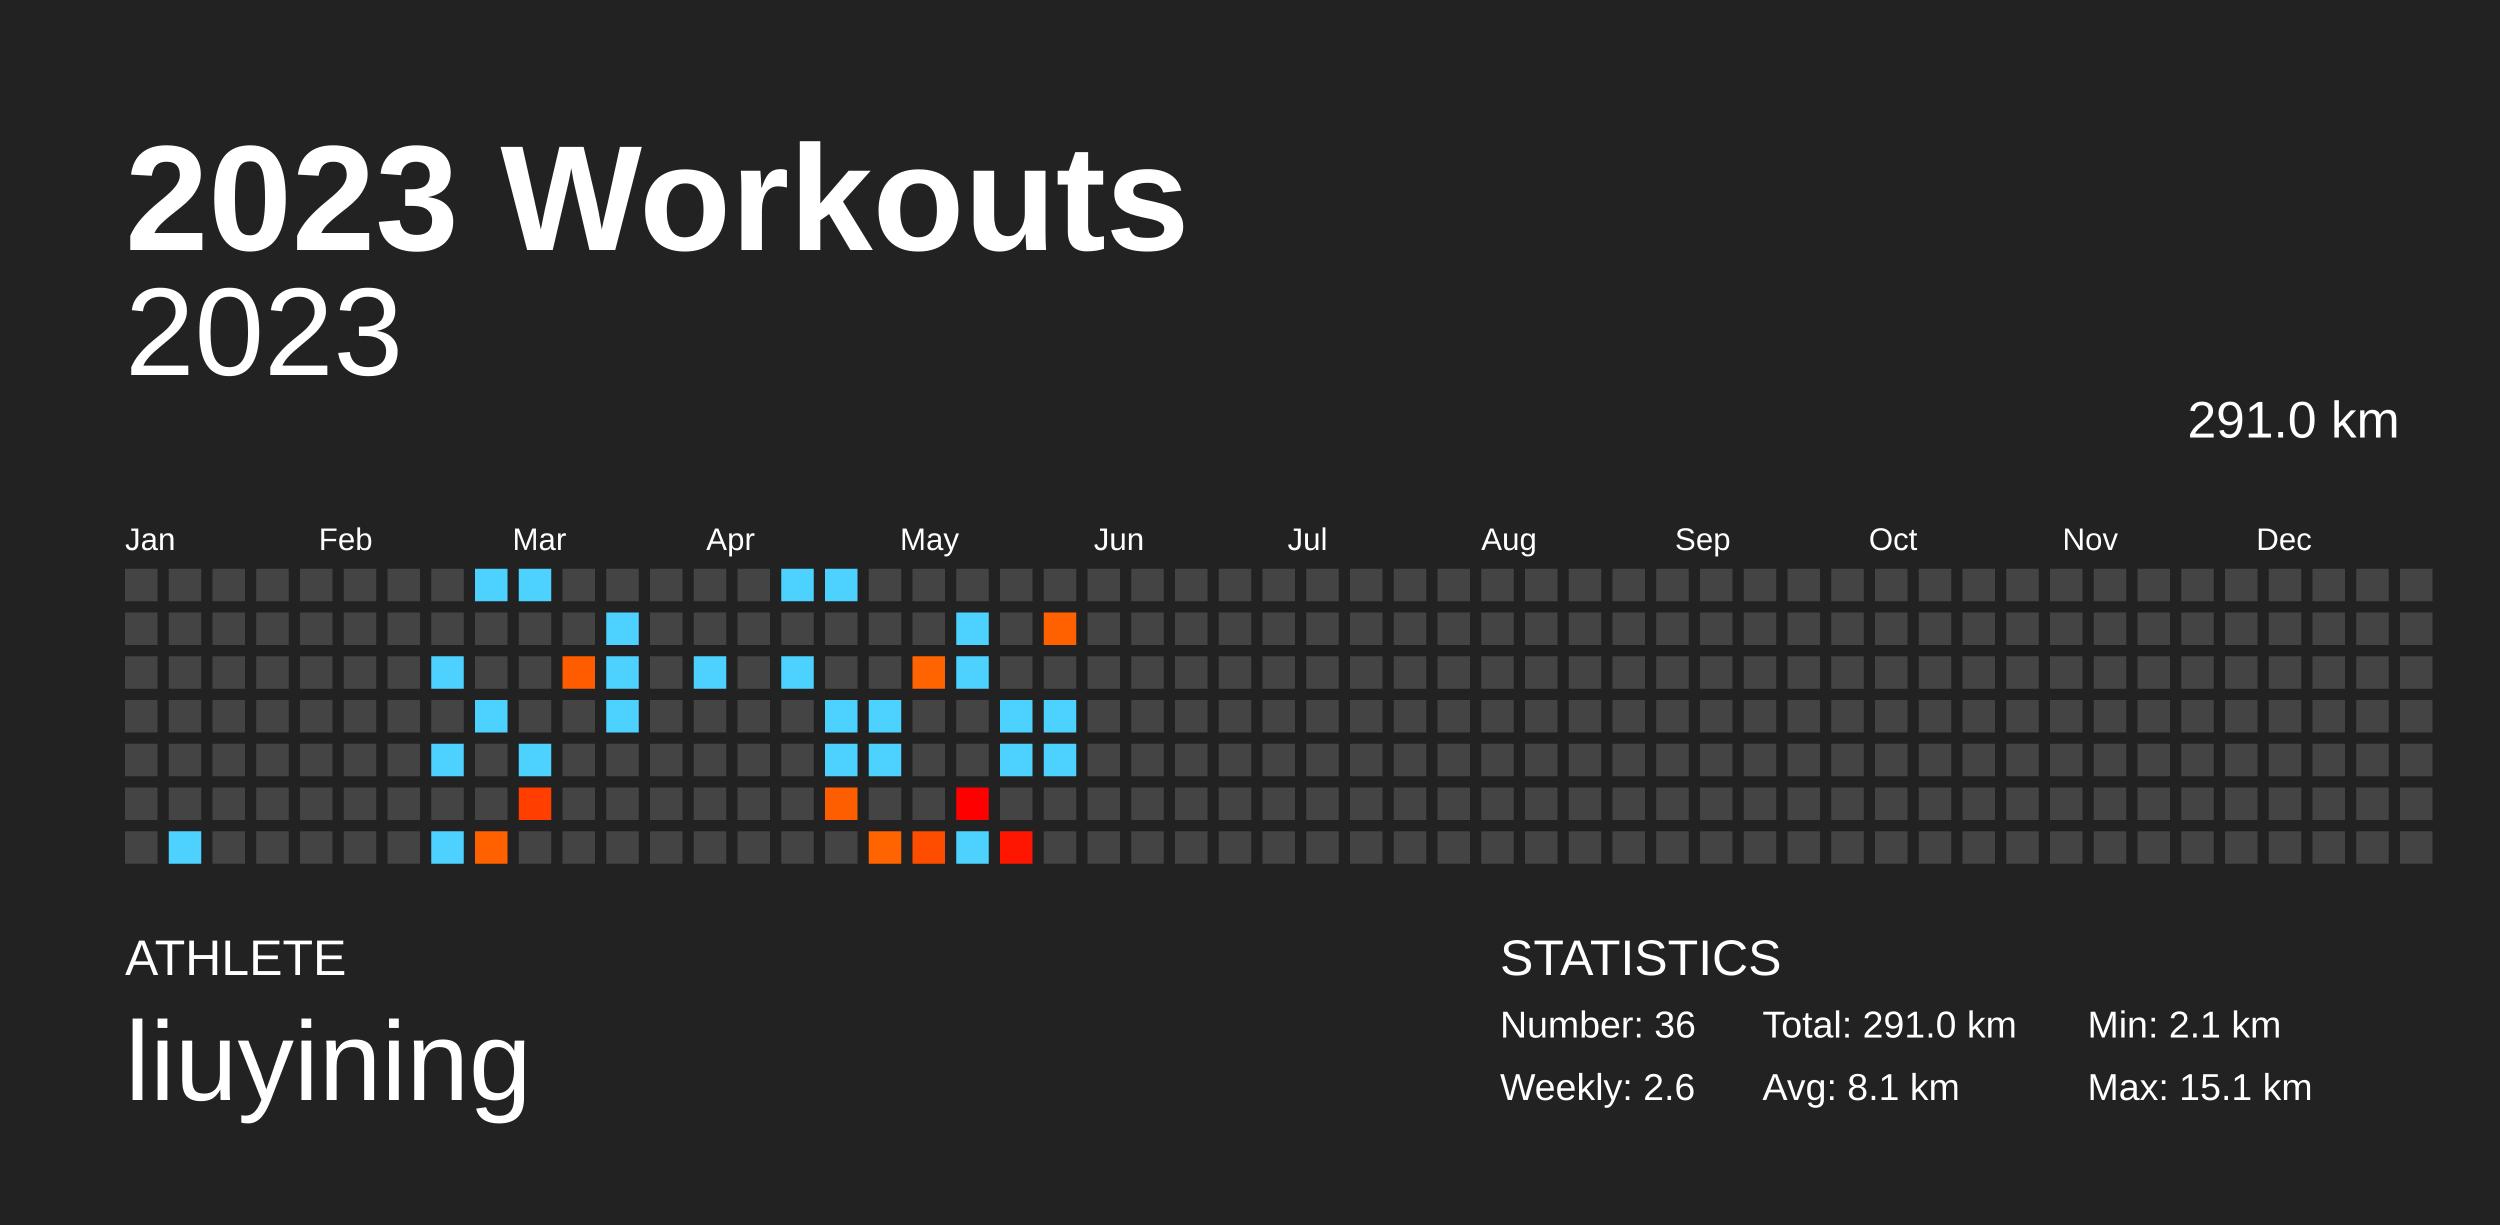
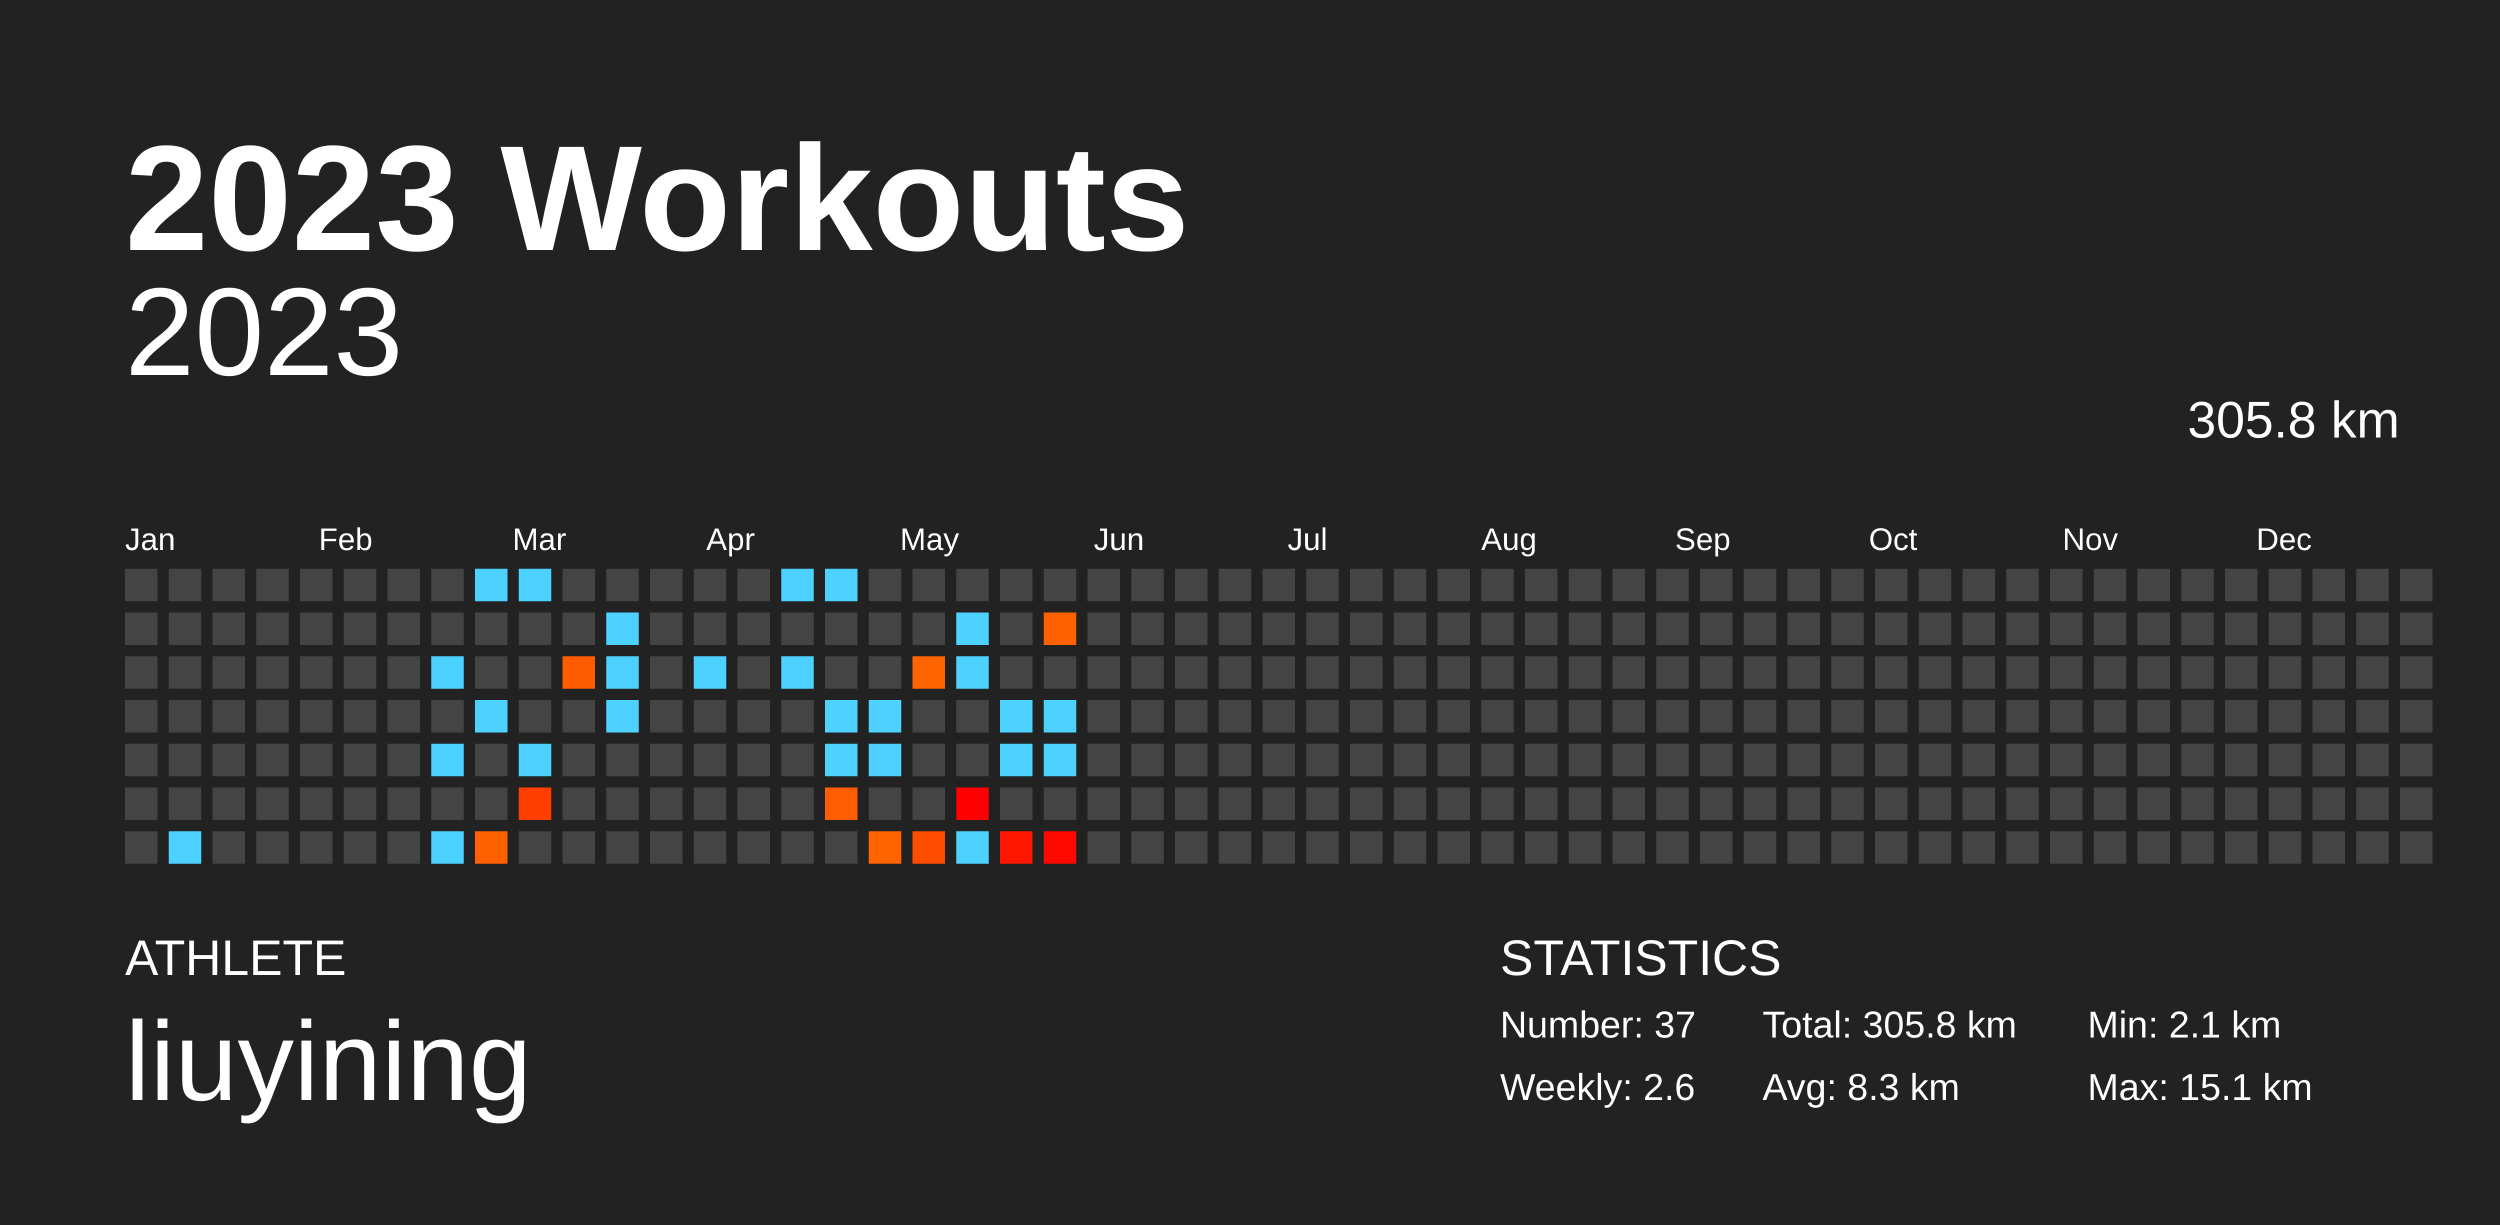
<svg xmlns="http://www.w3.org/2000/svg" baseProfile="full" height="98mm" version="1.1" viewBox="0,0,200,98" width="200mm">
  <defs />
  <rect fill="#222222" height="98" width="200" x="0" y="0" />
  <text fill="#FFFFFF" style="font-size:12px; font-family:Arial; font-weight:bold;" x="10" y="20">2023 Workouts</text>
  <text fill="#FFFFFF" style="font-size:4px; font-family:Arial" x="10" y="78">ATHLETE</text>
  <text fill="#FFFFFF" style="font-size:9px; font-family:Arial" x="10" y="88">liuyining</text>
  <text fill="#FFFFFF" style="font-size:4px; font-family:Arial" x="120" y="78">STATISTICS</text>
-   <text fill="#FFFFFF" style="font-size:3px; font-family:Arial" x="120" y="83">Number: 36</text>
+   <text fill="#FFFFFF" style="font-size:3px; font-family:Arial" x="120" y="83">Number: 37</text>
  <text fill="#FFFFFF" style="font-size:3px; font-family:Arial" x="120" y="88">Weekly: 2.6</text>
-   <text fill="#FFFFFF" style="font-size:3px; font-family:Arial" x="141" y="83">Total: 291.0 km</text>
-   <text fill="#FFFFFF" style="font-size:3px; font-family:Arial" x="141" y="88">Avg: 8.1 km</text>
+   <text fill="#FFFFFF" style="font-size:3px; font-family:Arial" x="141" y="83">Total: 305.8 km</text>
+   <text fill="#FFFFFF" style="font-size:3px; font-family:Arial" x="141" y="88">Avg: 8.3 km</text>
  <text fill="#FFFFFF" style="font-size:3px; font-family:Arial" x="167" y="83">Min: 2.1 km</text>
  <text fill="#FFFFFF" style="font-size:3px; font-family:Arial" x="167" y="88">Max: 15.1 km</text>
  <text alignment-baseline="hanging" fill="#FFFFFF" style="font-size:10.0px; font-family:Arial;" x="10" y="30">2023</text>
-   <text alignment-baseline="hanging" fill="#FFFFFF" style="font-size:4.125px; font-family:Arial;" x="175" y="35">291.0 km</text>
+   <text alignment-baseline="hanging" fill="#FFFFFF" style="font-size:4.125px; font-family:Arial;" x="175" y="35">305.8 km</text>
  <text fill="#FFFFFF" style="font-size:2.5px; font-family:Arial" x="10.0" y="44">Jan</text>
  <text fill="#FFFFFF" style="font-size:2.5px; font-family:Arial" x="25.5" y="44">Feb</text>
  <text fill="#FFFFFF" style="font-size:2.5px; font-family:Arial" x="41.0" y="44">Mar</text>
  <text fill="#FFFFFF" style="font-size:2.5px; font-family:Arial" x="56.5" y="44">Apr</text>
  <text fill="#FFFFFF" style="font-size:2.5px; font-family:Arial" x="72.0" y="44">May</text>
  <text fill="#FFFFFF" style="font-size:2.5px; font-family:Arial" x="87.5" y="44">Jun</text>
  <text fill="#FFFFFF" style="font-size:2.5px; font-family:Arial" x="103.0" y="44">Jul</text>
  <text fill="#FFFFFF" style="font-size:2.5px; font-family:Arial" x="118.5" y="44">Aug</text>
  <text fill="#FFFFFF" style="font-size:2.5px; font-family:Arial" x="134.0" y="44">Sep</text>
  <text fill="#FFFFFF" style="font-size:2.5px; font-family:Arial" x="149.5" y="44">Oct</text>
  <text fill="#FFFFFF" style="font-size:2.5px; font-family:Arial" x="165.0" y="44">Nov</text>
  <text fill="#FFFFFF" style="font-size:2.5px; font-family:Arial" x="180.5" y="44">Dec</text>
  <rect fill="#444444" height="2.6" width="2.6" x="10.0" y="45.5" />
  <rect fill="#444444" height="2.6" width="2.6" x="10.0" y="49.0" />
  <rect fill="#444444" height="2.6" width="2.6" x="10.0" y="52.5" />
  <rect fill="#444444" height="2.6" width="2.6" x="10.0" y="56.0" />
  <rect fill="#444444" height="2.6" width="2.6" x="10.0" y="59.5" />
  <rect fill="#444444" height="2.6" width="2.6" x="10.0" y="63.0" />
  <rect fill="#444444" height="2.6" width="2.6" x="10.0" y="66.5" />
  <rect fill="#444444" height="2.6" width="2.6" x="13.5" y="45.5" />
  <rect fill="#444444" height="2.6" width="2.6" x="13.5" y="49.0" />
  <rect fill="#444444" height="2.6" width="2.6" x="13.5" y="52.5" />
  <rect fill="#444444" height="2.6" width="2.6" x="13.5" y="56.0" />
  <rect fill="#444444" height="2.6" width="2.6" x="13.5" y="59.5" />
  <rect fill="#444444" height="2.6" width="2.6" x="13.5" y="63.0" />
  <rect fill="#4dd2ff" height="2.6" width="2.6" x="13.5" y="66.5" />
  <rect fill="#444444" height="2.6" width="2.6" x="17.0" y="45.5" />
  <rect fill="#444444" height="2.6" width="2.6" x="17.0" y="49.0" />
  <rect fill="#444444" height="2.6" width="2.6" x="17.0" y="52.5" />
  <rect fill="#444444" height="2.6" width="2.6" x="17.0" y="56.0" />
  <rect fill="#444444" height="2.6" width="2.6" x="17.0" y="59.5" />
  <rect fill="#444444" height="2.6" width="2.6" x="17.0" y="63.0" />
  <rect fill="#444444" height="2.6" width="2.6" x="17.0" y="66.5" />
  <rect fill="#444444" height="2.6" width="2.6" x="20.5" y="45.5" />
  <rect fill="#444444" height="2.6" width="2.6" x="20.5" y="49.0" />
  <rect fill="#444444" height="2.6" width="2.6" x="20.5" y="52.5" />
  <rect fill="#444444" height="2.6" width="2.6" x="20.5" y="56.0" />
  <rect fill="#444444" height="2.6" width="2.6" x="20.5" y="59.5" />
  <rect fill="#444444" height="2.6" width="2.6" x="20.5" y="63.0" />
  <rect fill="#444444" height="2.6" width="2.6" x="20.5" y="66.5" />
  <rect fill="#444444" height="2.6" width="2.6" x="24.0" y="45.5" />
  <rect fill="#444444" height="2.6" width="2.6" x="24.0" y="49.0" />
  <rect fill="#444444" height="2.6" width="2.6" x="24.0" y="52.5" />
  <rect fill="#444444" height="2.6" width="2.6" x="24.0" y="56.0" />
  <rect fill="#444444" height="2.6" width="2.6" x="24.0" y="59.5" />
  <rect fill="#444444" height="2.6" width="2.6" x="24.0" y="63.0" />
  <rect fill="#444444" height="2.6" width="2.6" x="24.0" y="66.5" />
  <rect fill="#444444" height="2.6" width="2.6" x="27.5" y="45.5" />
  <rect fill="#444444" height="2.6" width="2.6" x="27.5" y="49.0" />
  <rect fill="#444444" height="2.6" width="2.6" x="27.5" y="52.5" />
  <rect fill="#444444" height="2.6" width="2.6" x="27.5" y="56.0" />
  <rect fill="#444444" height="2.6" width="2.6" x="27.5" y="59.5" />
  <rect fill="#444444" height="2.6" width="2.6" x="27.5" y="63.0" />
  <rect fill="#444444" height="2.6" width="2.6" x="27.5" y="66.5" />
  <rect fill="#444444" height="2.6" width="2.6" x="31.0" y="45.5" />
  <rect fill="#444444" height="2.6" width="2.6" x="31.0" y="49.0" />
  <rect fill="#444444" height="2.6" width="2.6" x="31.0" y="52.5" />
  <rect fill="#444444" height="2.6" width="2.6" x="31.0" y="56.0" />
  <rect fill="#444444" height="2.6" width="2.6" x="31.0" y="59.5" />
  <rect fill="#444444" height="2.6" width="2.6" x="31.0" y="63.0" />
  <rect fill="#444444" height="2.6" width="2.6" x="31.0" y="66.5" />
  <rect fill="#444444" height="2.6" width="2.6" x="34.5" y="45.5" />
  <rect fill="#444444" height="2.6" width="2.6" x="34.5" y="49.0" />
  <rect fill="#4dd2ff" height="2.6" width="2.6" x="34.5" y="52.5" />
  <rect fill="#444444" height="2.6" width="2.6" x="34.5" y="56.0" />
  <rect fill="#4dd2ff" height="2.6" width="2.6" x="34.5" y="59.5" />
  <rect fill="#444444" height="2.6" width="2.6" x="34.5" y="63.0" />
  <rect fill="#4dd2ff" height="2.6" width="2.6" x="34.5" y="66.5" />
  <rect fill="#4dd2ff" height="2.6" width="2.6" x="38.0" y="45.5" />
  <rect fill="#444444" height="2.6" width="2.6" x="38.0" y="49.0" />
  <rect fill="#444444" height="2.6" width="2.6" x="38.0" y="52.5" />
  <rect fill="#4dd2ff" height="2.6" width="2.6" x="38.0" y="56.0" />
  <rect fill="#444444" height="2.6" width="2.6" x="38.0" y="59.5" />
  <rect fill="#444444" height="2.6" width="2.6" x="38.0" y="63.0" />
  <rect fill="#ff6100" height="2.6" width="2.6" x="38.0" y="66.5" />
  <rect fill="#4dd2ff" height="2.6" width="2.6" x="41.5" y="45.5" />
  <rect fill="#444444" height="2.6" width="2.6" x="41.5" y="49.0" />
  <rect fill="#444444" height="2.6" width="2.6" x="41.5" y="52.5" />
  <rect fill="#444444" height="2.6" width="2.6" x="41.5" y="56.0" />
  <rect fill="#4dd2ff" height="2.6" width="2.6" x="41.5" y="59.5" />
  <rect fill="#ff3e00" height="2.6" width="2.6" x="41.5" y="63.0" />
  <rect fill="#444444" height="2.6" width="2.6" x="41.5" y="66.5" />
  <rect fill="#444444" height="2.6" width="2.6" x="45.0" y="45.5" />
  <rect fill="#444444" height="2.6" width="2.6" x="45.0" y="49.0" />
  <rect fill="#ff5c00" height="2.6" width="2.6" x="45.0" y="52.5" />
  <rect fill="#444444" height="2.6" width="2.6" x="45.0" y="56.0" />
  <rect fill="#444444" height="2.6" width="2.6" x="45.0" y="59.5" />
  <rect fill="#444444" height="2.6" width="2.6" x="45.0" y="63.0" />
  <rect fill="#444444" height="2.6" width="2.6" x="45.0" y="66.5" />
  <rect fill="#444444" height="2.6" width="2.6" x="48.5" y="45.5" />
  <rect fill="#4dd2ff" height="2.6" width="2.6" x="48.5" y="49.0" />
  <rect fill="#4dd2ff" height="2.6" width="2.6" x="48.5" y="52.5" />
  <rect fill="#4dd2ff" height="2.6" width="2.6" x="48.5" y="56.0" />
  <rect fill="#444444" height="2.6" width="2.6" x="48.5" y="59.5" />
  <rect fill="#444444" height="2.6" width="2.6" x="48.5" y="63.0" />
  <rect fill="#444444" height="2.6" width="2.6" x="48.5" y="66.5" />
  <rect fill="#444444" height="2.6" width="2.6" x="52.0" y="45.5" />
  <rect fill="#444444" height="2.6" width="2.6" x="52.0" y="49.0" />
  <rect fill="#444444" height="2.6" width="2.6" x="52.0" y="52.5" />
  <rect fill="#444444" height="2.6" width="2.6" x="52.0" y="56.0" />
  <rect fill="#444444" height="2.6" width="2.6" x="52.0" y="59.5" />
  <rect fill="#444444" height="2.6" width="2.6" x="52.0" y="63.0" />
  <rect fill="#444444" height="2.6" width="2.6" x="52.0" y="66.5" />
  <rect fill="#444444" height="2.6" width="2.6" x="55.5" y="45.5" />
  <rect fill="#444444" height="2.6" width="2.6" x="55.5" y="49.0" />
  <rect fill="#4dd2ff" height="2.6" width="2.6" x="55.5" y="52.5" />
  <rect fill="#444444" height="2.6" width="2.6" x="55.5" y="56.0" />
  <rect fill="#444444" height="2.6" width="2.6" x="55.5" y="59.5" />
  <rect fill="#444444" height="2.6" width="2.6" x="55.5" y="63.0" />
  <rect fill="#444444" height="2.6" width="2.6" x="55.5" y="66.5" />
  <rect fill="#444444" height="2.6" width="2.6" x="59.0" y="45.5" />
  <rect fill="#444444" height="2.6" width="2.6" x="59.0" y="49.0" />
  <rect fill="#444444" height="2.6" width="2.6" x="59.0" y="52.5" />
  <rect fill="#444444" height="2.6" width="2.6" x="59.0" y="56.0" />
  <rect fill="#444444" height="2.6" width="2.6" x="59.0" y="59.5" />
  <rect fill="#444444" height="2.6" width="2.6" x="59.0" y="63.0" />
  <rect fill="#444444" height="2.6" width="2.6" x="59.0" y="66.5" />
  <rect fill="#4dd2ff" height="2.6" width="2.6" x="62.5" y="45.5" />
  <rect fill="#444444" height="2.6" width="2.6" x="62.5" y="49.0" />
  <rect fill="#4dd2ff" height="2.6" width="2.6" x="62.5" y="52.5" />
  <rect fill="#444444" height="2.6" width="2.6" x="62.5" y="56.0" />
  <rect fill="#444444" height="2.6" width="2.6" x="62.5" y="59.5" />
  <rect fill="#444444" height="2.6" width="2.6" x="62.5" y="63.0" />
  <rect fill="#444444" height="2.6" width="2.6" x="62.5" y="66.5" />
  <rect fill="#4dd2ff" height="2.6" width="2.6" x="66.0" y="45.5" />
  <rect fill="#444444" height="2.6" width="2.6" x="66.0" y="49.0" />
  <rect fill="#444444" height="2.6" width="2.6" x="66.0" y="52.5" />
  <rect fill="#4dd2ff" height="2.6" width="2.6" x="66.0" y="56.0" />
  <rect fill="#4dd2ff" height="2.6" width="2.6" x="66.0" y="59.5" />
  <rect fill="#ff5e00" height="2.6" width="2.6" x="66.0" y="63.0" />
  <rect fill="#444444" height="2.6" width="2.6" x="66.0" y="66.5" />
  <rect fill="#444444" height="2.6" width="2.6" x="69.5" y="45.5" />
  <rect fill="#444444" height="2.6" width="2.6" x="69.5" y="49.0" />
  <rect fill="#444444" height="2.6" width="2.6" x="69.5" y="52.5" />
  <rect fill="#4dd2ff" height="2.6" width="2.6" x="69.5" y="56.0" />
  <rect fill="#4dd2ff" height="2.6" width="2.6" x="69.5" y="59.5" />
  <rect fill="#444444" height="2.6" width="2.6" x="69.5" y="63.0" />
  <rect fill="#ff6400" height="2.6" width="2.6" x="69.5" y="66.5" />
  <rect fill="#444444" height="2.6" width="2.6" x="73.0" y="45.5" />
  <rect fill="#444444" height="2.6" width="2.6" x="73.0" y="49.0" />
  <rect fill="#ff6400" height="2.6" width="2.6" x="73.0" y="52.5" />
  <rect fill="#444444" height="2.6" width="2.6" x="73.0" y="56.0" />
  <rect fill="#444444" height="2.6" width="2.6" x="73.0" y="59.5" />
  <rect fill="#444444" height="2.6" width="2.6" x="73.0" y="63.0" />
  <rect fill="#ff4d00" height="2.6" width="2.6" x="73.0" y="66.5" />
  <rect fill="#444444" height="2.6" width="2.6" x="76.5" y="45.5" />
  <rect fill="#4dd2ff" height="2.6" width="2.6" x="76.5" y="49.0" />
  <rect fill="#4dd2ff" height="2.6" width="2.6" x="76.5" y="52.5" />
  <rect fill="#444444" height="2.6" width="2.6" x="76.5" y="56.0" />
  <rect fill="#444444" height="2.6" width="2.6" x="76.5" y="59.5" />
  <rect fill="#ff0000" height="2.6" width="2.6" x="76.5" y="63.0" />
  <rect fill="#4dd2ff" height="2.6" width="2.6" x="76.5" y="66.5" />
  <rect fill="#444444" height="2.6" width="2.6" x="80.0" y="45.5" />
  <rect fill="#444444" height="2.6" width="2.6" x="80.0" y="49.0" />
  <rect fill="#444444" height="2.6" width="2.6" x="80.0" y="52.5" />
  <rect fill="#4dd2ff" height="2.6" width="2.6" x="80.0" y="56.0" />
  <rect fill="#4dd2ff" height="2.6" width="2.6" x="80.0" y="59.5" />
  <rect fill="#444444" height="2.6" width="2.6" x="80.0" y="63.0" />
  <rect fill="#ff1600" height="2.6" width="2.6" x="80.0" y="66.5" />
  <rect fill="#444444" height="2.6" width="2.6" x="83.5" y="45.5" />
  <rect fill="#ff6100" height="2.6" width="2.6" x="83.5" y="49.0" />
  <rect fill="#444444" height="2.6" width="2.6" x="83.5" y="52.5" />
  <rect fill="#4dd2ff" height="2.6" width="2.6" x="83.5" y="56.0" />
  <rect fill="#4dd2ff" height="2.6" width="2.6" x="83.5" y="59.5" />
  <rect fill="#444444" height="2.6" width="2.6" x="83.5" y="63.0" />
-   <rect fill="#444444" height="2.6" width="2.6" x="83.5" y="66.5" />
+   <rect fill="#ff0800" height="2.6" width="2.6" x="83.5" y="66.5" />
  <rect fill="#444444" height="2.6" width="2.6" x="87.0" y="45.5" />
  <rect fill="#444444" height="2.6" width="2.6" x="87.0" y="49.0" />
  <rect fill="#444444" height="2.6" width="2.6" x="87.0" y="52.5" />
  <rect fill="#444444" height="2.6" width="2.6" x="87.0" y="56.0" />
  <rect fill="#444444" height="2.6" width="2.6" x="87.0" y="59.5" />
  <rect fill="#444444" height="2.6" width="2.6" x="87.0" y="63.0" />
  <rect fill="#444444" height="2.6" width="2.6" x="87.0" y="66.5" />
  <rect fill="#444444" height="2.6" width="2.6" x="90.5" y="45.5" />
  <rect fill="#444444" height="2.6" width="2.6" x="90.5" y="49.0" />
  <rect fill="#444444" height="2.6" width="2.6" x="90.5" y="52.5" />
  <rect fill="#444444" height="2.6" width="2.6" x="90.5" y="56.0" />
  <rect fill="#444444" height="2.6" width="2.6" x="90.5" y="59.5" />
  <rect fill="#444444" height="2.6" width="2.6" x="90.5" y="63.0" />
  <rect fill="#444444" height="2.6" width="2.6" x="90.5" y="66.5" />
  <rect fill="#444444" height="2.6" width="2.6" x="94.0" y="45.5" />
  <rect fill="#444444" height="2.6" width="2.6" x="94.0" y="49.0" />
  <rect fill="#444444" height="2.6" width="2.6" x="94.0" y="52.5" />
  <rect fill="#444444" height="2.6" width="2.6" x="94.0" y="56.0" />
  <rect fill="#444444" height="2.6" width="2.6" x="94.0" y="59.5" />
  <rect fill="#444444" height="2.6" width="2.6" x="94.0" y="63.0" />
  <rect fill="#444444" height="2.6" width="2.6" x="94.0" y="66.5" />
  <rect fill="#444444" height="2.6" width="2.6" x="97.5" y="45.5" />
  <rect fill="#444444" height="2.6" width="2.6" x="97.5" y="49.0" />
  <rect fill="#444444" height="2.6" width="2.6" x="97.5" y="52.5" />
  <rect fill="#444444" height="2.6" width="2.6" x="97.5" y="56.0" />
  <rect fill="#444444" height="2.6" width="2.6" x="97.5" y="59.5" />
  <rect fill="#444444" height="2.6" width="2.6" x="97.5" y="63.0" />
  <rect fill="#444444" height="2.6" width="2.6" x="97.5" y="66.5" />
  <rect fill="#444444" height="2.6" width="2.6" x="101.0" y="45.5" />
  <rect fill="#444444" height="2.6" width="2.6" x="101.0" y="49.0" />
  <rect fill="#444444" height="2.6" width="2.6" x="101.0" y="52.5" />
  <rect fill="#444444" height="2.6" width="2.6" x="101.0" y="56.0" />
  <rect fill="#444444" height="2.6" width="2.6" x="101.0" y="59.5" />
  <rect fill="#444444" height="2.6" width="2.6" x="101.0" y="63.0" />
  <rect fill="#444444" height="2.6" width="2.6" x="101.0" y="66.5" />
  <rect fill="#444444" height="2.6" width="2.6" x="104.5" y="45.5" />
  <rect fill="#444444" height="2.6" width="2.6" x="104.5" y="49.0" />
  <rect fill="#444444" height="2.6" width="2.6" x="104.5" y="52.5" />
  <rect fill="#444444" height="2.6" width="2.6" x="104.5" y="56.0" />
  <rect fill="#444444" height="2.6" width="2.6" x="104.5" y="59.5" />
  <rect fill="#444444" height="2.6" width="2.6" x="104.5" y="63.0" />
  <rect fill="#444444" height="2.6" width="2.6" x="104.5" y="66.5" />
  <rect fill="#444444" height="2.6" width="2.6" x="108.0" y="45.5" />
  <rect fill="#444444" height="2.6" width="2.6" x="108.0" y="49.0" />
  <rect fill="#444444" height="2.6" width="2.6" x="108.0" y="52.5" />
  <rect fill="#444444" height="2.6" width="2.6" x="108.0" y="56.0" />
  <rect fill="#444444" height="2.6" width="2.6" x="108.0" y="59.5" />
  <rect fill="#444444" height="2.6" width="2.6" x="108.0" y="63.0" />
  <rect fill="#444444" height="2.6" width="2.6" x="108.0" y="66.5" />
  <rect fill="#444444" height="2.6" width="2.6" x="111.5" y="45.5" />
  <rect fill="#444444" height="2.6" width="2.6" x="111.5" y="49.0" />
  <rect fill="#444444" height="2.6" width="2.6" x="111.5" y="52.5" />
  <rect fill="#444444" height="2.6" width="2.6" x="111.5" y="56.0" />
  <rect fill="#444444" height="2.6" width="2.6" x="111.5" y="59.5" />
  <rect fill="#444444" height="2.6" width="2.6" x="111.5" y="63.0" />
  <rect fill="#444444" height="2.6" width="2.6" x="111.5" y="66.5" />
  <rect fill="#444444" height="2.6" width="2.6" x="115.0" y="45.5" />
  <rect fill="#444444" height="2.6" width="2.6" x="115.0" y="49.0" />
  <rect fill="#444444" height="2.6" width="2.6" x="115.0" y="52.5" />
  <rect fill="#444444" height="2.6" width="2.6" x="115.0" y="56.0" />
  <rect fill="#444444" height="2.6" width="2.6" x="115.0" y="59.5" />
  <rect fill="#444444" height="2.6" width="2.6" x="115.0" y="63.0" />
  <rect fill="#444444" height="2.6" width="2.6" x="115.0" y="66.5" />
  <rect fill="#444444" height="2.6" width="2.6" x="118.5" y="45.5" />
  <rect fill="#444444" height="2.6" width="2.6" x="118.5" y="49.0" />
  <rect fill="#444444" height="2.6" width="2.6" x="118.5" y="52.5" />
  <rect fill="#444444" height="2.6" width="2.6" x="118.5" y="56.0" />
  <rect fill="#444444" height="2.6" width="2.6" x="118.5" y="59.5" />
  <rect fill="#444444" height="2.6" width="2.6" x="118.5" y="63.0" />
  <rect fill="#444444" height="2.6" width="2.6" x="118.5" y="66.5" />
  <rect fill="#444444" height="2.6" width="2.6" x="122.0" y="45.5" />
  <rect fill="#444444" height="2.6" width="2.6" x="122.0" y="49.0" />
  <rect fill="#444444" height="2.6" width="2.6" x="122.0" y="52.5" />
  <rect fill="#444444" height="2.6" width="2.6" x="122.0" y="56.0" />
  <rect fill="#444444" height="2.6" width="2.6" x="122.0" y="59.5" />
  <rect fill="#444444" height="2.6" width="2.6" x="122.0" y="63.0" />
  <rect fill="#444444" height="2.6" width="2.6" x="122.0" y="66.5" />
  <rect fill="#444444" height="2.6" width="2.6" x="125.5" y="45.5" />
  <rect fill="#444444" height="2.6" width="2.6" x="125.5" y="49.0" />
  <rect fill="#444444" height="2.6" width="2.6" x="125.5" y="52.5" />
  <rect fill="#444444" height="2.6" width="2.6" x="125.5" y="56.0" />
  <rect fill="#444444" height="2.6" width="2.6" x="125.5" y="59.5" />
  <rect fill="#444444" height="2.6" width="2.6" x="125.5" y="63.0" />
  <rect fill="#444444" height="2.6" width="2.6" x="125.5" y="66.5" />
  <rect fill="#444444" height="2.6" width="2.6" x="129.0" y="45.5" />
  <rect fill="#444444" height="2.6" width="2.6" x="129.0" y="49.0" />
  <rect fill="#444444" height="2.6" width="2.6" x="129.0" y="52.5" />
  <rect fill="#444444" height="2.6" width="2.6" x="129.0" y="56.0" />
  <rect fill="#444444" height="2.6" width="2.6" x="129.0" y="59.5" />
  <rect fill="#444444" height="2.6" width="2.6" x="129.0" y="63.0" />
  <rect fill="#444444" height="2.6" width="2.6" x="129.0" y="66.5" />
  <rect fill="#444444" height="2.6" width="2.6" x="132.5" y="45.5" />
  <rect fill="#444444" height="2.6" width="2.6" x="132.5" y="49.0" />
  <rect fill="#444444" height="2.6" width="2.6" x="132.5" y="52.5" />
  <rect fill="#444444" height="2.6" width="2.6" x="132.5" y="56.0" />
  <rect fill="#444444" height="2.6" width="2.6" x="132.5" y="59.5" />
  <rect fill="#444444" height="2.6" width="2.6" x="132.5" y="63.0" />
  <rect fill="#444444" height="2.6" width="2.6" x="132.5" y="66.5" />
  <rect fill="#444444" height="2.6" width="2.6" x="136.0" y="45.5" />
  <rect fill="#444444" height="2.6" width="2.6" x="136.0" y="49.0" />
  <rect fill="#444444" height="2.6" width="2.6" x="136.0" y="52.5" />
  <rect fill="#444444" height="2.6" width="2.6" x="136.0" y="56.0" />
  <rect fill="#444444" height="2.6" width="2.6" x="136.0" y="59.5" />
  <rect fill="#444444" height="2.6" width="2.6" x="136.0" y="63.0" />
  <rect fill="#444444" height="2.6" width="2.6" x="136.0" y="66.5" />
  <rect fill="#444444" height="2.6" width="2.6" x="139.5" y="45.5" />
  <rect fill="#444444" height="2.6" width="2.6" x="139.5" y="49.0" />
  <rect fill="#444444" height="2.6" width="2.6" x="139.5" y="52.5" />
  <rect fill="#444444" height="2.6" width="2.6" x="139.5" y="56.0" />
  <rect fill="#444444" height="2.6" width="2.6" x="139.5" y="59.5" />
  <rect fill="#444444" height="2.6" width="2.6" x="139.5" y="63.0" />
  <rect fill="#444444" height="2.6" width="2.6" x="139.5" y="66.5" />
  <rect fill="#444444" height="2.6" width="2.6" x="143.0" y="45.5" />
  <rect fill="#444444" height="2.6" width="2.6" x="143.0" y="49.0" />
  <rect fill="#444444" height="2.6" width="2.6" x="143.0" y="52.5" />
  <rect fill="#444444" height="2.6" width="2.6" x="143.0" y="56.0" />
  <rect fill="#444444" height="2.6" width="2.6" x="143.0" y="59.5" />
  <rect fill="#444444" height="2.6" width="2.6" x="143.0" y="63.0" />
  <rect fill="#444444" height="2.6" width="2.6" x="143.0" y="66.5" />
  <rect fill="#444444" height="2.6" width="2.6" x="146.5" y="45.5" />
  <rect fill="#444444" height="2.6" width="2.6" x="146.5" y="49.0" />
  <rect fill="#444444" height="2.6" width="2.6" x="146.5" y="52.5" />
  <rect fill="#444444" height="2.6" width="2.6" x="146.5" y="56.0" />
  <rect fill="#444444" height="2.6" width="2.6" x="146.5" y="59.5" />
  <rect fill="#444444" height="2.6" width="2.6" x="146.5" y="63.0" />
  <rect fill="#444444" height="2.6" width="2.6" x="146.5" y="66.5" />
  <rect fill="#444444" height="2.6" width="2.6" x="150.0" y="45.5" />
  <rect fill="#444444" height="2.6" width="2.6" x="150.0" y="49.0" />
  <rect fill="#444444" height="2.6" width="2.6" x="150.0" y="52.5" />
  <rect fill="#444444" height="2.6" width="2.6" x="150.0" y="56.0" />
  <rect fill="#444444" height="2.6" width="2.6" x="150.0" y="59.5" />
  <rect fill="#444444" height="2.6" width="2.6" x="150.0" y="63.0" />
  <rect fill="#444444" height="2.6" width="2.6" x="150.0" y="66.5" />
  <rect fill="#444444" height="2.6" width="2.6" x="153.5" y="45.5" />
  <rect fill="#444444" height="2.6" width="2.6" x="153.5" y="49.0" />
  <rect fill="#444444" height="2.6" width="2.6" x="153.5" y="52.5" />
  <rect fill="#444444" height="2.6" width="2.6" x="153.5" y="56.0" />
  <rect fill="#444444" height="2.6" width="2.6" x="153.5" y="59.5" />
  <rect fill="#444444" height="2.6" width="2.6" x="153.5" y="63.0" />
  <rect fill="#444444" height="2.6" width="2.6" x="153.5" y="66.5" />
  <rect fill="#444444" height="2.6" width="2.6" x="157.0" y="45.5" />
  <rect fill="#444444" height="2.6" width="2.6" x="157.0" y="49.0" />
  <rect fill="#444444" height="2.6" width="2.6" x="157.0" y="52.5" />
  <rect fill="#444444" height="2.6" width="2.6" x="157.0" y="56.0" />
  <rect fill="#444444" height="2.6" width="2.6" x="157.0" y="59.5" />
  <rect fill="#444444" height="2.6" width="2.6" x="157.0" y="63.0" />
  <rect fill="#444444" height="2.6" width="2.6" x="157.0" y="66.5" />
  <rect fill="#444444" height="2.6" width="2.6" x="160.5" y="45.5" />
  <rect fill="#444444" height="2.6" width="2.6" x="160.5" y="49.0" />
  <rect fill="#444444" height="2.6" width="2.6" x="160.5" y="52.5" />
  <rect fill="#444444" height="2.6" width="2.6" x="160.5" y="56.0" />
  <rect fill="#444444" height="2.6" width="2.6" x="160.5" y="59.5" />
  <rect fill="#444444" height="2.6" width="2.6" x="160.5" y="63.0" />
  <rect fill="#444444" height="2.6" width="2.6" x="160.5" y="66.5" />
  <rect fill="#444444" height="2.6" width="2.6" x="164.0" y="45.5" />
  <rect fill="#444444" height="2.6" width="2.6" x="164.0" y="49.0" />
  <rect fill="#444444" height="2.6" width="2.6" x="164.0" y="52.5" />
  <rect fill="#444444" height="2.6" width="2.6" x="164.0" y="56.0" />
  <rect fill="#444444" height="2.6" width="2.6" x="164.0" y="59.5" />
  <rect fill="#444444" height="2.6" width="2.6" x="164.0" y="63.0" />
  <rect fill="#444444" height="2.6" width="2.6" x="164.0" y="66.5" />
  <rect fill="#444444" height="2.6" width="2.6" x="167.5" y="45.5" />
  <rect fill="#444444" height="2.6" width="2.6" x="167.5" y="49.0" />
  <rect fill="#444444" height="2.6" width="2.6" x="167.5" y="52.5" />
  <rect fill="#444444" height="2.6" width="2.6" x="167.5" y="56.0" />
  <rect fill="#444444" height="2.6" width="2.6" x="167.5" y="59.5" />
  <rect fill="#444444" height="2.6" width="2.6" x="167.5" y="63.0" />
  <rect fill="#444444" height="2.6" width="2.6" x="167.5" y="66.5" />
  <rect fill="#444444" height="2.6" width="2.6" x="171.0" y="45.5" />
  <rect fill="#444444" height="2.6" width="2.6" x="171.0" y="49.0" />
  <rect fill="#444444" height="2.6" width="2.6" x="171.0" y="52.5" />
  <rect fill="#444444" height="2.6" width="2.6" x="171.0" y="56.0" />
  <rect fill="#444444" height="2.6" width="2.6" x="171.0" y="59.5" />
  <rect fill="#444444" height="2.6" width="2.6" x="171.0" y="63.0" />
  <rect fill="#444444" height="2.6" width="2.6" x="171.0" y="66.5" />
  <rect fill="#444444" height="2.6" width="2.6" x="174.5" y="45.5" />
  <rect fill="#444444" height="2.6" width="2.6" x="174.5" y="49.0" />
  <rect fill="#444444" height="2.6" width="2.6" x="174.5" y="52.5" />
  <rect fill="#444444" height="2.6" width="2.6" x="174.5" y="56.0" />
  <rect fill="#444444" height="2.6" width="2.6" x="174.5" y="59.5" />
  <rect fill="#444444" height="2.6" width="2.6" x="174.5" y="63.0" />
  <rect fill="#444444" height="2.6" width="2.6" x="174.5" y="66.5" />
  <rect fill="#444444" height="2.6" width="2.6" x="178.0" y="45.5" />
  <rect fill="#444444" height="2.6" width="2.6" x="178.0" y="49.0" />
  <rect fill="#444444" height="2.6" width="2.6" x="178.0" y="52.5" />
  <rect fill="#444444" height="2.6" width="2.6" x="178.0" y="56.0" />
  <rect fill="#444444" height="2.6" width="2.6" x="178.0" y="59.5" />
  <rect fill="#444444" height="2.6" width="2.6" x="178.0" y="63.0" />
  <rect fill="#444444" height="2.6" width="2.6" x="178.0" y="66.5" />
  <rect fill="#444444" height="2.6" width="2.6" x="181.5" y="45.5" />
  <rect fill="#444444" height="2.6" width="2.6" x="181.5" y="49.0" />
  <rect fill="#444444" height="2.6" width="2.6" x="181.5" y="52.5" />
  <rect fill="#444444" height="2.6" width="2.6" x="181.5" y="56.0" />
  <rect fill="#444444" height="2.6" width="2.6" x="181.5" y="59.5" />
  <rect fill="#444444" height="2.6" width="2.6" x="181.5" y="63.0" />
  <rect fill="#444444" height="2.6" width="2.6" x="181.5" y="66.5" />
  <rect fill="#444444" height="2.6" width="2.6" x="185.0" y="45.5" />
  <rect fill="#444444" height="2.6" width="2.6" x="185.0" y="49.0" />
  <rect fill="#444444" height="2.6" width="2.6" x="185.0" y="52.5" />
  <rect fill="#444444" height="2.6" width="2.6" x="185.0" y="56.0" />
  <rect fill="#444444" height="2.6" width="2.6" x="185.0" y="59.5" />
  <rect fill="#444444" height="2.6" width="2.6" x="185.0" y="63.0" />
  <rect fill="#444444" height="2.6" width="2.6" x="185.0" y="66.5" />
  <rect fill="#444444" height="2.6" width="2.6" x="188.5" y="45.5" />
  <rect fill="#444444" height="2.6" width="2.6" x="188.5" y="49.0" />
  <rect fill="#444444" height="2.6" width="2.6" x="188.5" y="52.5" />
  <rect fill="#444444" height="2.6" width="2.6" x="188.5" y="56.0" />
  <rect fill="#444444" height="2.6" width="2.6" x="188.5" y="59.5" />
  <rect fill="#444444" height="2.6" width="2.6" x="188.5" y="63.0" />
  <rect fill="#444444" height="2.6" width="2.6" x="188.5" y="66.5" />
  <rect fill="#444444" height="2.6" width="2.6" x="192.0" y="45.5" />
  <rect fill="#444444" height="2.6" width="2.6" x="192.0" y="49.0" />
  <rect fill="#444444" height="2.6" width="2.6" x="192.0" y="52.5" />
  <rect fill="#444444" height="2.6" width="2.6" x="192.0" y="56.0" />
  <rect fill="#444444" height="2.6" width="2.6" x="192.0" y="59.5" />
  <rect fill="#444444" height="2.6" width="2.6" x="192.0" y="63.0" />
  <rect fill="#444444" height="2.6" width="2.6" x="192.0" y="66.5" />
</svg>
